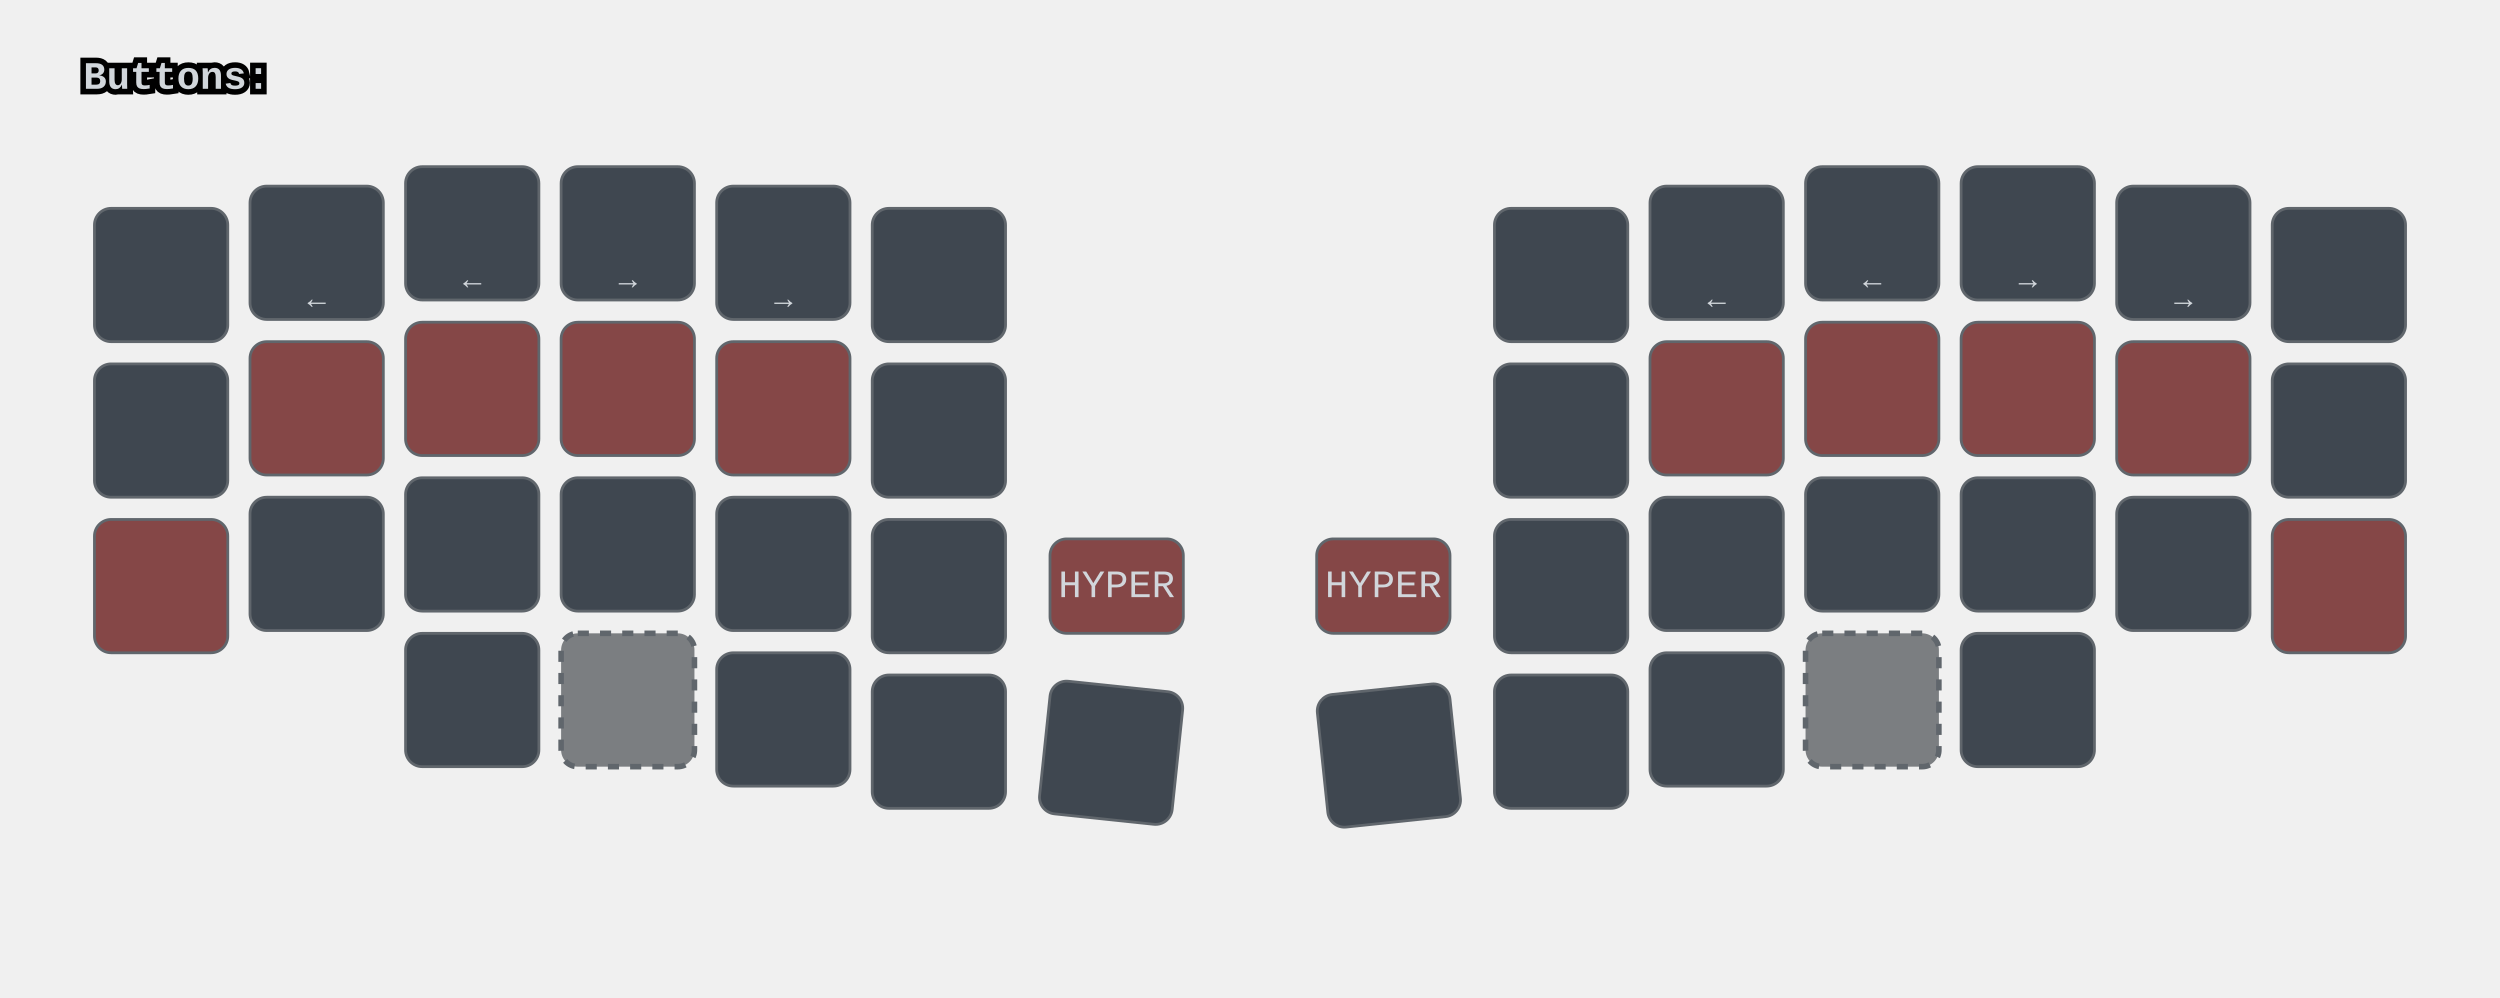
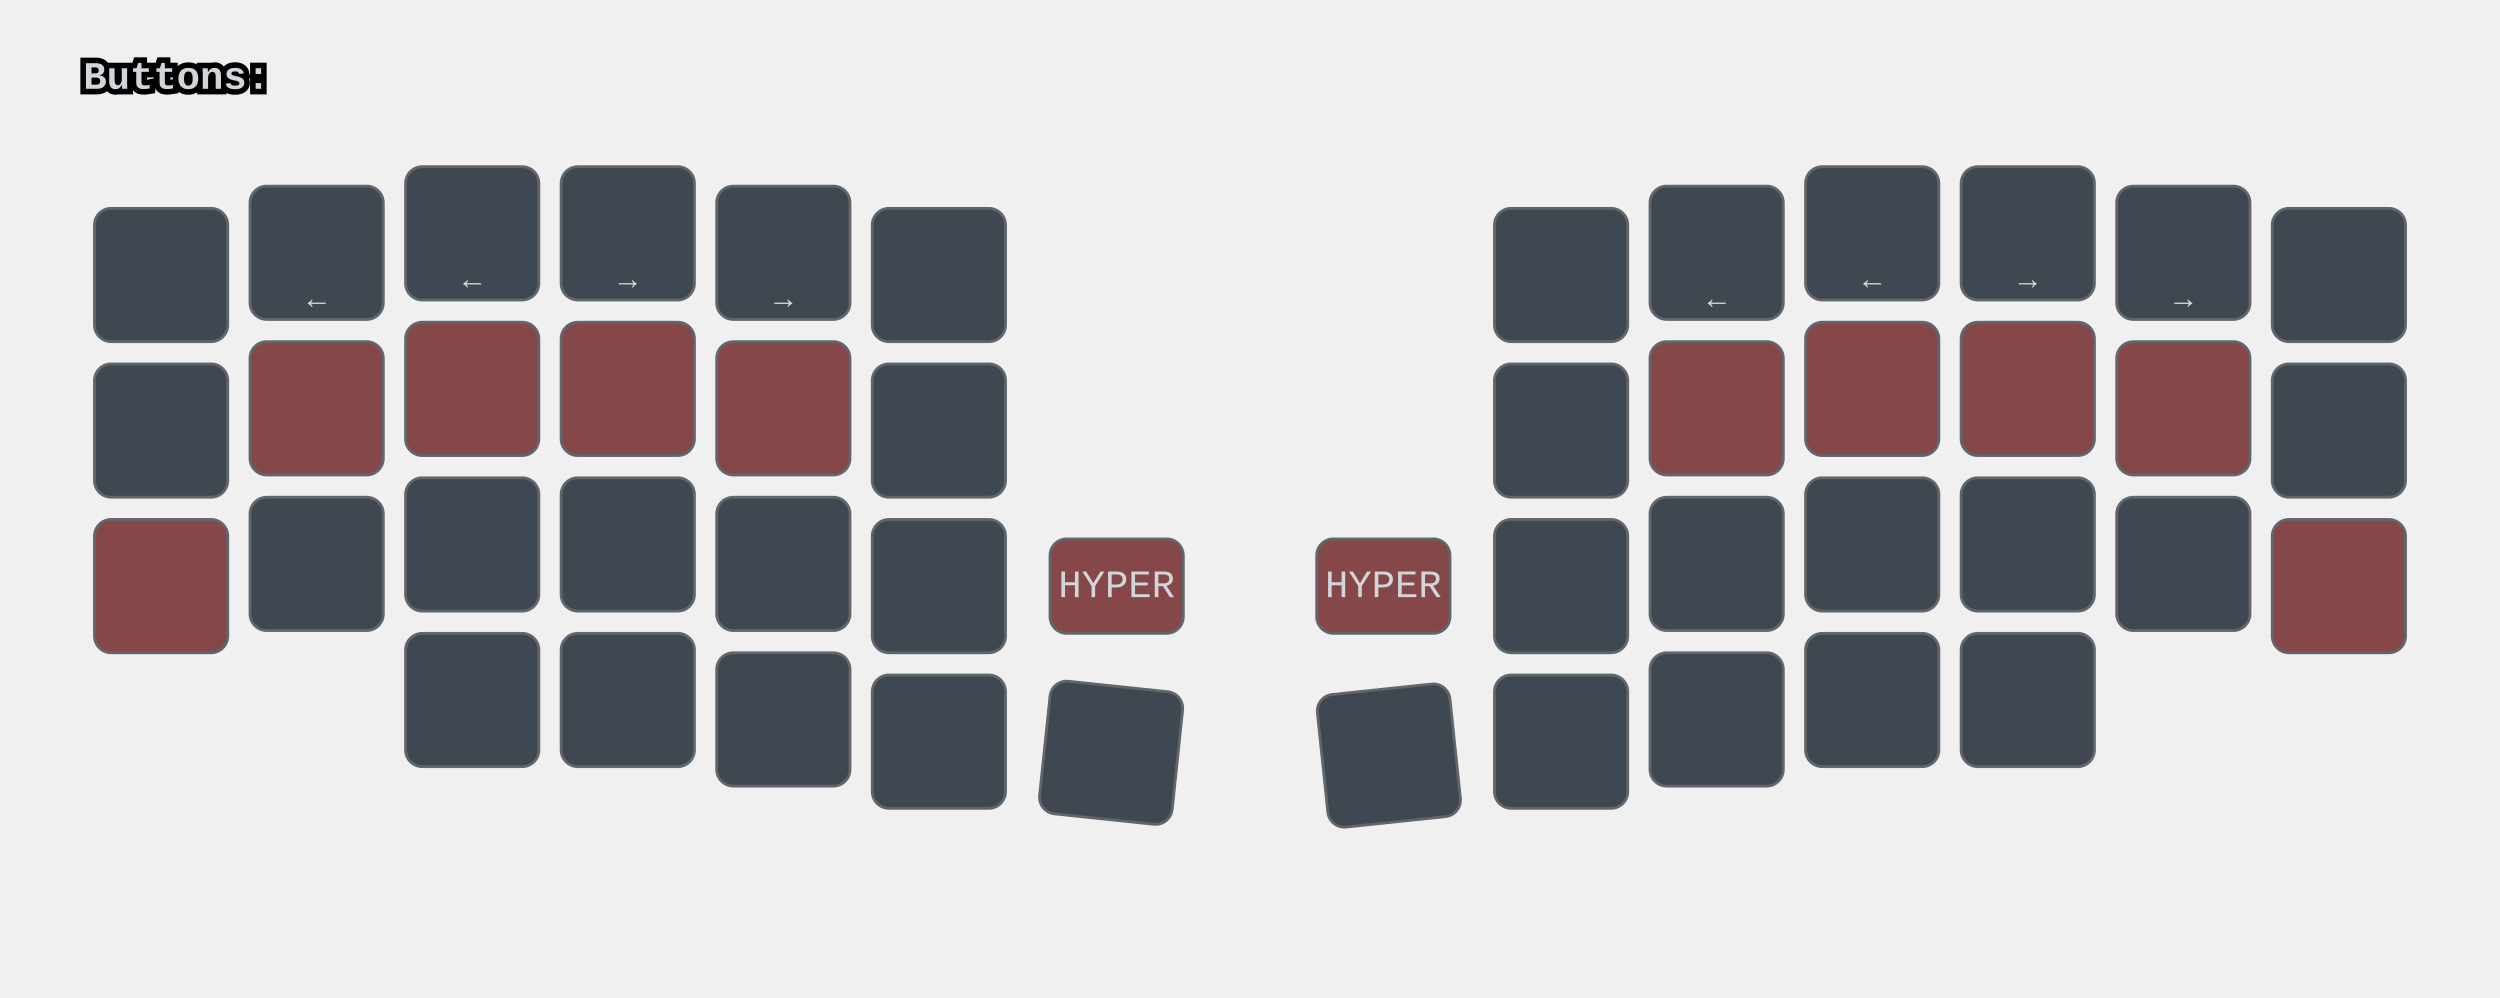
<svg xmlns="http://www.w3.org/2000/svg" xmlns:xlink="http://www.w3.org/1999/xlink" width="900" height="359" viewBox="0 0 900 359" class="keymap">
  <defs>/* start glyphs */
<svg id="mdi:apple-keyboard-caps">
      <svg id="mdi-apple-keyboard-caps" viewBox="0 0 24 24">
        <path d="M15,14V8H17.17L12,2.83L6.83,8H9V14H15M12,0L22,10H17V16H7V10H2L12,0M7,18H17V24H7V18M15,20H9V22H15V20Z" />
      </svg>
    </svg>
    <svg id="mdi:apple-keyboard-command">
      <svg id="mdi-apple-keyboard-command" viewBox="0 0 24 24">
        <path d="M6,2A4,4 0 0,1 10,6V8H14V6A4,4 0 0,1 18,2A4,4 0 0,1 22,6A4,4 0 0,1 18,10H16V14H18A4,4 0 0,1 22,18A4,4 0 0,1 18,22A4,4 0 0,1 14,18V16H10V18A4,4 0 0,1 6,22A4,4 0 0,1 2,18A4,4 0 0,1 6,14H8V10H6A4,4 0 0,1 2,6A4,4 0 0,1 6,2M16,18A2,2 0 0,0 18,20A2,2 0 0,0 20,18A2,2 0 0,0 18,16H16V18M14,10H10V14H14V10M6,16A2,2 0 0,0 4,18A2,2 0 0,0 6,20A2,2 0 0,0 8,18V16H6M8,6A2,2 0 0,0 6,4A2,2 0 0,0 4,6A2,2 0 0,0 6,8H8V6M18,8A2,2 0 0,0 20,6A2,2 0 0,0 18,4A2,2 0 0,0 16,6V8H18Z" />
      </svg>
    </svg>
    <svg id="mdi:apple-keyboard-control">
      <svg id="mdi-apple-keyboard-control" viewBox="0 0 24 24">
        <path d="M19.78,11.78L18.36,13.19L12,6.83L5.64,13.19L4.22,11.78L12,4L19.78,11.78Z" />
      </svg>
    </svg>
    <svg id="mdi:apple-keyboard-option">
      <svg id="mdi-apple-keyboard-option" viewBox="0 0 24 24">
        <path d="M3,4H9.11L16.15,18H21V20H14.88L7.84,6H3V4M14,4H21V6H14V4Z" />
      </svg>
    </svg>
    <svg id="mdi:apple-keyboard-shift">
      <svg id="mdi-apple-keyboard-shift" viewBox="0 0 24 24">
        <path d="M15,18V12H17.17L12,6.83L6.83,12H9V18H15M12,4L22,14H17V20H7V14H2L12,4Z" />
      </svg>
    </svg>
    <svg id="mdi:backspace">
      <svg id="mdi-backspace" viewBox="0 0 24 24">
        <path d="M22,3H7C6.31,3 5.77,3.35 5.41,3.88L0,12L5.41,20.11C5.77,20.64 6.31,21 7,21H22A2,2 0 0,0 24,19V5A2,2 0 0,0 22,3M19,15.59L17.59,17L14,13.41L10.41,17L9,15.59L12.59,12L9,8.41L10.41,7L14,10.59L17.59,7L19,8.41L15.41,12" />
      </svg>
    </svg>
    <svg id="mdi:backspace-reverse">
      <svg id="mdi-backspace-reverse" viewBox="0 0 24 24">
        <path d="M2,21H17C17.7,21 18.2,20.6 18.6,20.1L24,12L18.6,3.9C18.2,3.4 17.7,3 17,3H2A2,2 0 0,0 0,5V19A2,2 0 0,0 2,21M5,8.4L6.4,7L10,10.6L13.6,7L15,8.4L11.4,12L15,15.6L13.6,17L10,13.4L6.4,17L5,15.6L8.6,12" />
      </svg>
    </svg>
    <svg id="mdi:bluetooth-connect">
      <svg id="mdi-bluetooth-connect" viewBox="0 0 24 24">
        <path d="M19,10L17,12L19,14L21,12M14.88,16.29L13,18.17V14.41M13,5.83L14.88,7.71L13,9.58M17.71,7.71L12,2H11V9.58L6.41,5L5,6.41L10.59,12L5,17.58L6.41,19L11,14.41V22H12L17.71,16.29L13.41,12M7,12L5,10L3,12L5,14L7,12Z" />
      </svg>
    </svg>
    <svg id="mdi:bluetooth-off">
      <svg id="mdi-bluetooth-off" viewBox="0 0 24 24">
        <path d="M13,5.83L14.88,7.71L13.28,9.31L14.69,10.72L17.71,7.7L12,2H11V7.03L13,9.03M5.41,4L4,5.41L10.59,12L5,17.59L6.41,19L11,14.41V22H12L16.29,17.71L18.59,20L20,18.59M13,18.17V14.41L14.88,16.29" />
      </svg>
    </svg>
    <svg id="mdi:brightness-5">
      <svg id="mdi-brightness-5" viewBox="0 0 24 24">
        <path d="M12,18A6,6 0 0,1 6,12A6,6 0 0,1 12,6A6,6 0 0,1 18,12A6,6 0 0,1 12,18M20,15.31L23.31,12L20,8.69V4H15.31L12,0.69L8.69,4H4V8.69L0.69,12L4,15.31V20H8.69L12,23.31L15.31,20H20V15.31Z" />
      </svg>
    </svg>
    <svg id="mdi:brightness-7">
      <svg id="mdi-brightness-7" viewBox="0 0 24 24">
        <path d="M12,8A4,4 0 0,0 8,12A4,4 0 0,0 12,16A4,4 0 0,0 16,12A4,4 0 0,0 12,8M12,18A6,6 0 0,1 6,12A6,6 0 0,1 12,6A6,6 0 0,1 18,12A6,6 0 0,1 12,18M20,8.69V4H15.31L12,0.69L8.69,4H4V8.69L0.69,12L4,15.31V20H8.69L12,23.31L15.31,20H20V15.31L23.31,12L20,8.69Z" />
      </svg>
    </svg>
    <svg id="mdi:code-block-tags">
      <svg id="mdi-code-block-tags" viewBox="0 0 24 24">
        <path d="M5.59 3.41L7 4.82L3.82 8L7 11.18L5.59 12.6L1 8L5.59 3.41M11.41 3.41L16 8L11.41 12.6L10 11.18L13.18 8L10 4.82L11.41 3.41M22 6V18C22 19.11 21.11 20 20 20H4C2.9 20 2 19.11 2 18V14H4V18H20V6H17.03V4H20C21.11 4 22 4.89 22 6Z" />
      </svg>
    </svg>
    <svg id="mdi:content-copy">
      <svg id="mdi-content-copy" viewBox="0 0 24 24">
        <path d="M19,21H8V7H19M19,5H8A2,2 0 0,0 6,7V21A2,2 0 0,0 8,23H19A2,2 0 0,0 21,21V7A2,2 0 0,0 19,5M16,1H4A2,2 0 0,0 2,3V17H4V3H16V1Z" />
      </svg>
    </svg>
    <svg id="mdi:content-cut">
      <svg id="mdi-content-cut" viewBox="0 0 24 24">
        <path d="M19,3L13,9L15,11L22,4V3M12,12.5A0.5,0.5 0 0,1 11.5,12A0.5,0.5 0 0,1 12,11.5A0.5,0.5 0 0,1 12.5,12A0.5,0.5 0 0,1 12,12.5M6,20A2,2 0 0,1 4,18C4,16.89 4.9,16 6,16A2,2 0 0,1 8,18C8,19.11 7.1,20 6,20M6,8A2,2 0 0,1 4,6C4,4.89 4.9,4 6,4A2,2 0 0,1 8,6C8,7.11 7.1,8 6,8M9.64,7.64C9.87,7.14 10,6.59 10,6A4,4 0 0,0 6,2A4,4 0 0,0 2,6A4,4 0 0,0 6,10C6.59,10 7.14,9.87 7.64,9.64L10,12L7.64,14.36C7.14,14.13 6.59,14 6,14A4,4 0 0,0 2,18A4,4 0 0,0 6,22A4,4 0 0,0 10,18C10,17.41 9.87,16.86 9.64,16.36L12,14L19,21H22V20L9.64,7.64Z" />
      </svg>
    </svg>
    <svg id="mdi:content-paste">
      <svg id="mdi-content-paste" viewBox="0 0 24 24">
        <path d="M19,20H5V4H7V7H17V4H19M12,2A1,1 0 0,1 13,3A1,1 0 0,1 12,4A1,1 0 0,1 11,3A1,1 0 0,1 12,2M19,2H14.82C14.4,0.84 13.3,0 12,0C10.7,0 9.6,0.84 9.18,2H5A2,2 0 0,0 3,4V20A2,2 0 0,0 5,22H19A2,2 0 0,0 21,20V4A2,2 0 0,0 19,2Z" />
      </svg>
    </svg>
    <svg id="mdi:dock-window">
      <svg id="mdi-dock-window" viewBox="0 0 24 24">
        <path d="M18 18V20H4A2 2 0 0 1 2 18V8H4V18M22 6V14A2 2 0 0 1 20 16H8A2 2 0 0 1 6 14V6A2 2 0 0 1 8 4H20A2 2 0 0 1 22 6M20 6H8V14H20Z" />
      </svg>
    </svg>
    <svg id="mdi:folder-search-outline">
      <svg id="mdi-folder-search-outline" viewBox="0 0 24 24">
        <path d="M16.5,12C19,12 21,14 21,16.5C21,17.38 20.75,18.21 20.31,18.9L23.39,22L22,23.39L18.88,20.32C18.19,20.75 17.37,21 16.5,21C14,21 12,19 12,16.5C12,14 14,12 16.5,12M16.5,14A2.5,2.5 0 0,0 14,16.5A2.5,2.5 0 0,0 16.5,19A2.5,2.5 0 0,0 19,16.5A2.5,2.5 0 0,0 16.5,14M19,8H3V18H10.17C10.34,18.72 10.63,19.39 11,20H3C1.89,20 1,19.1 1,18V6C1,4.89 1.89,4 3,4H9L11,6H19A2,2 0 0,1 21,8V11.81C20.42,11.26 19.75,10.81 19,10.5V8Z" />
      </svg>
    </svg>
    <svg id="mdi:format-letter-ends-with">
      <svg id="mdi-format-letter-ends-with" viewBox="0 0 24 24">
        <path d="M11.14 4L6.43 16H8.36L9.32 13.43H14.67L15.64 16H17.57L12.86 4M12 6.29L14.03 11.71H9.96M20 14V18H2V20H22V14Z" />
      </svg>
    </svg>
    <svg id="mdi:format-letter-starts-with">
      <svg id="mdi-format-letter-starts-with" viewBox="0 0 24 24">
        <path d="M11.14 4L6.43 16H8.36L9.32 13.43H14.67L15.64 16H17.57L12.86 4M12 6.29L14.03 11.71H9.96M4 18V15H2V20H22V18Z" />
      </svg>
    </svg>
    <svg id="mdi:format-pilcrow-arrow-left">
      <svg id="mdi-format-pilcrow-arrow-left" viewBox="0 0 24 24">
        <path d="M8,17V14L4,18L8,22V19H20V17M10,10V15H12V4H14V15H16V4H18V2H10A4,4 0 0,0 6,6A4,4 0 0,0 10,10Z" />
      </svg>
    </svg>
    <svg id="mdi:format-pilcrow-arrow-right">
      <svg id="mdi-format-pilcrow-arrow-right" viewBox="0 0 24 24">
        <path d="M21,18L17,14V17H5V19H17V22M9,10V15H11V4H13V15H15V4H17V2H9A4,4 0 0,0 5,6A4,4 0 0,0 9,10Z" />
      </svg>
    </svg>
    <svg id="mdi:keyboard-return">
      <svg id="mdi-keyboard-return" viewBox="0 0 24 24">
        <path d="M19,7V11H5.83L9.41,7.41L8,6L2,12L8,18L9.41,16.58L5.83,13H21V7H19Z" />
      </svg>
    </svg>
    <svg id="mdi:keyboard-space">
      <svg id="mdi-keyboard-space" viewBox="0 0 24 24">
        <path d="M3 15H5V19H19V15H21V19C21 20.1 20.1 21 19 21H5C3.9 21 3 20.1 3 19V15Z" />
      </svg>
    </svg>
    <svg id="mdi:keyboard-tab">
      <svg id="mdi-keyboard-tab" viewBox="0 0 24 24">
        <path d="M20,18H22V6H20M11.59,7.41L15.17,11H1V13H15.17L11.59,16.58L13,18L19,12L13,6L11.59,7.41Z" />
      </svg>
    </svg>
    <svg id="mdi:keyboard-variant">
      <svg id="mdi-keyboard-variant" viewBox="0 0 24 24">
        <path d="M6,16H18V18H6V16M6,13V15H2V13H6M7,15V13H10V15H7M11,15V13H13V15H11M14,15V13H17V15H14M18,15V13H22V15H18M2,10H5V12H2V10M19,12V10H22V12H19M18,12H16V10H18V12M8,12H6V10H8V12M12,12H9V10H12V12M15,12H13V10H15V12M2,9V7H4V9H2M5,9V7H7V9H5M8,9V7H10V9H8M11,9V7H13V9H11M14,9V7H16V9H14M17,9V7H22V9H17Z" />
      </svg>
    </svg>
    <svg id="mdi:lightbulb-off-outline">
      <svg id="mdi-lightbulb-off-outline" viewBox="0 0 24 24">
        <path d="M12,2C9.76,2 7.78,3.05 6.5,4.68L7.93,6.11C8.84,4.84 10.32,4 12,4A5,5 0 0,1 17,9C17,10.68 16.16,12.16 14.89,13.06L16.31,14.5C17.94,13.21 19,11.24 19,9A7,7 0 0,0 12,2M3.28,4L2,5.27L5.04,8.3C5,8.53 5,8.76 5,9C5,11.38 6.19,13.47 8,14.74V17A1,1 0 0,0 9,18H14.73L18.73,22L20,20.72L3.28,4M7.23,10.5L12.73,16H10V13.58C8.68,13 7.66,11.88 7.23,10.5M9,20V21A1,1 0 0,0 10,22H14A1,1 0 0,0 15,21V20H9Z" />
      </svg>
    </svg>
    <svg id="mdi:lightbulb-on-20">
      <svg id="mdi-lightbulb-on-20" viewBox="0 0 24 24">
        <path d="M1 11H4V13H1V11M4.9 3.5L3.5 4.9L5.6 7L7 5.6L4.9 3.5M13 1H11V4H13V1M20 11V13H23V11H20M10 22C10 22.6 10.4 23 11 23H13C13.6 23 14 22.6 14 22V21H10V22M19.1 3.5L17 5.6L18.4 7L20.5 4.9L19.1 3.5M18 12C18 14.2 16.8 16.2 15 17.2V19C15 19.6 14.6 20 14 20H10C9.4 20 9 19.6 9 19V17.2C7.2 16.2 6 14.2 6 12C6 8.7 8.7 6 12 6S18 8.7 18 12M16 12C16 9.79 14.21 8 12 8S8 9.79 8 12 9.79 16 12 16 16 14.21 16 12Z" />
      </svg>
    </svg>
    <svg id="mdi:lightbulb-on-90">
      <svg id="mdi-lightbulb-on-90" viewBox="0 0 24 24">
        <path d="M7 5.6L5.6 7L3.5 4.9L4.9 3.5L7 5.6M10 22C10 22.6 10.4 23 11 23H13C13.6 23 14 22.6 14 22V21H10V22M1 13H4V11H1V13M13 1H11V4H13V1M20 11V13H23V11H20M19.1 3.5L17 5.6L18.4 7L20.5 4.9L19.1 3.5M18 12C18 14.2 16.8 16.2 15 17.2V19C15 19.6 14.6 20 14 20H10C9.4 20 9 19.6 9 19V17.2C7.2 16.2 6 14.2 6 12C6 8.7 8.7 6 12 6S18 8.7 18 12M12 8C11 8 10.09 8.38 9.39 9H14.61C13.91 8.38 13 8 12 8Z" />
      </svg>
    </svg>
    <svg id="mdi:lock-outline">
      <svg id="mdi-lock-outline" viewBox="0 0 24 24">
        <path d="M12,17C10.89,17 10,16.1 10,15C10,13.89 10.89,13 12,13A2,2 0 0,1 14,15A2,2 0 0,1 12,17M18,20V10H6V20H18M18,8A2,2 0 0,1 20,10V20A2,2 0 0,1 18,22H6C4.89,22 4,21.1 4,20V10C4,8.89 4.89,8 6,8H7V6A5,5 0 0,1 12,1A5,5 0 0,1 17,6V8H18M12,3A3,3 0 0,0 9,6V8H15V6A3,3 0 0,0 12,3Z" />
      </svg>
    </svg>
    <svg id="mdi:mouse">
      <svg id="mdi-mouse" viewBox="0 0 24 24">
        <path d="M11,1.07C7.05,1.56 4,4.92 4,9H11M4,15A8,8 0 0,0 12,23A8,8 0 0,0 20,15V11H4M13,1.07V9H20C20,4.92 16.94,1.56 13,1.07Z" />
      </svg>
    </svg>
    <svg id="mdi:mouse-left-click-outline">
      <svg id="mdi-mouse-left-click-outline" viewBox="0 0 24 24">
        <path d="M13 9V1.07C13.7 1.16 14.37 1.33 15 1.59C17.33 2.53 19.11 4.53 19.75 7C19.91 7.64 20 8.31 20 9H13M17.66 7C17.18 5.65 16.23 4.5 15 3.81V7H17.66M6 15V13H18V15C18 16.59 17.37 18.12 16.24 19.24C15.12 20.37 13.59 21 12 21C10.41 21 8.88 20.37 7.76 19.24C6.63 18.12 6 16.59 6 15M4 15C4 17.12 4.84 19.16 6.34 20.66C7.84 22.16 9.88 23 12 23C14.12 23 16.16 22.16 17.66 20.66C19.16 19.16 20 17.12 20 15V11H4V15M11 9V1.07C7.06 1.56 4 4.92 4 9H11Z" />
      </svg>
    </svg>
    <svg id="mdi:mouse-right-click-outline">
      <svg id="mdi-mouse-right-click-outline" viewBox="0 0 24 24">
        <path d="M13 9V1.07C16.94 1.56 20 4.92 20 9H13M11 9V1.07C10.3 1.16 9.63 1.33 9 1.59C6.67 2.53 4.89 4.53 4.25 7C4.09 7.64 4 8.31 4 9H11M6.34 7C6.82 5.65 7.78 4.5 9 3.81V7H6.34M6 15V13H18V15C18 16.59 17.37 18.12 16.24 19.24C15.12 20.37 13.59 21 12 21C10.41 21 8.88 20.37 7.76 19.24C6.63 18.12 6 16.59 6 15M4 15C4 17.12 4.84 19.16 6.34 20.66C7.84 22.16 9.88 23 12 23C14.12 23 16.16 22.16 17.66 20.66C19.16 19.16 20 17.12 20 15V11H4V15Z" />
      </svg>
    </svg>
    <svg id="mdi:numeric-1-box-multiple-outline">
      <svg id="mdi-numeric-1-box-multiple-outline" viewBox="0 0 24 24">
        <path d="M21,17H7V3H21M21,1H7A2,2 0 0,0 5,3V17A2,2 0 0,0 7,19H21A2,2 0 0,0 23,17V3A2,2 0 0,0 21,1M14,15H16V5H12V7H14M3,5H1V21A2,2 0 0,0 3,23H19V21H3V5Z" />
      </svg>
    </svg>
    <svg id="mdi:numeric-2-box-multiple-outline">
      <svg id="mdi-numeric-2-box-multiple-outline" viewBox="0 0 24 24">
        <path d="M17,13H13V11H15A2,2 0 0,0 17,9V7C17,5.89 16.1,5 15,5H11V7H15V9H13A2,2 0 0,0 11,11V15H17M21,17H7V3H21M21,1H7A2,2 0 0,0 5,3V17A2,2 0 0,0 7,19H21A2,2 0 0,0 23,17V3A2,2 0 0,0 21,1M3,5H1V21A2,2 0 0,0 3,23H19V21H3V5Z" />
      </svg>
    </svg>
    <svg id="mdi:numeric-3-box-multiple-outline">
      <svg id="mdi-numeric-3-box-multiple-outline" viewBox="0 0 24 24">
        <path d="M17,13V11.5A1.5,1.5 0 0,0 15.5,10A1.5,1.5 0 0,0 17,8.5V7C17,5.89 16.1,5 15,5H11V7H15V9H13V11H15V13H11V15H15A2,2 0 0,0 17,13M3,5H1V21A2,2 0 0,0 3,23H19V21H3M21,17H7V3H21M21,1H7A2,2 0 0,0 5,3V17A2,2 0 0,0 7,19H21A2,2 0 0,0 23,17V3A2,2 0 0,0 21,1Z" />
      </svg>
    </svg>
    <svg id="mdi:numeric-4-box-multiple-outline">
      <svg id="mdi-numeric-4-box-multiple-outline" viewBox="0 0 24 24">
        <path d="M21,17H7V3H21M21,1H7A2,2 0 0,0 5,3V17A2,2 0 0,0 7,19H21A2,2 0 0,0 23,17V3A2,2 0 0,0 21,1M15,15H17V5H15V9H13V5H11V11H15M3,5H1V21A2,2 0 0,0 3,23H19V21H3V5Z" />
      </svg>
    </svg>
    <svg id="mdi:numeric-5-box-multiple-outline">
      <svg id="mdi-numeric-5-box-multiple-outline" viewBox="0 0 24 24">
        <path d="M17,13V11C17,9.89 16.1,9 15,9H13V7H17V5H11V11H15V13H11V15H15A2,2 0 0,0 17,13M3,5H1V21A2,2 0 0,0 3,23H19V21H3M21,17H7V3H21M21,1H7A2,2 0 0,0 5,3V17A2,2 0 0,0 7,19H21A2,2 0 0,0 23,17V3A2,2 0 0,0 21,1Z" />
      </svg>
    </svg>
    <svg id="mdi:numeric-6-box-multiple-outline">
      <svg id="mdi-numeric-6-box-multiple-outline" viewBox="0 0 24 24">
        <path d="M13,11H15V13H13M13,15H15A2,2 0 0,0 17,13V11C17,9.89 16.1,9 15,9H13V7H17V5H13A2,2 0 0,0 11,7V13C11,14.11 11.9,15 13,15M21,17H7V3H21M21,1H7A2,2 0 0,0 5,3V17A2,2 0 0,0 7,19H21A2,2 0 0,0 23,17V3A2,2 0 0,0 21,1M3,5H1V21A2,2 0 0,0 3,23H19V21H3V5Z" />
      </svg>
    </svg>
    <svg id="mdi:numeric-7-box-multiple-outline">
      <svg id="mdi-numeric-7-box-multiple-outline" viewBox="0 0 24 24">
        <path d="M13,15L17,7V5H11V7H15L11,15M21,17H7V3H21M21,1H7A2,2 0 0,0 5,3V17A2,2 0 0,0 7,19H21A2,2 0 0,0 23,17V3A2,2 0 0,0 21,1M3,5H1V21A2,2 0 0,0 3,23H19V21H3V5Z" />
      </svg>
    </svg>
    <svg id="mdi:numeric-8-box-multiple-outline">
      <svg id="mdi-numeric-8-box-multiple-outline" viewBox="0 0 24 24">
        <path d="M13,11H15V13H13M13,7H15V9H13M13,15H15A2,2 0 0,0 17,13V11.5A1.5,1.5 0 0,0 15.5,10A1.5,1.5 0 0,0 17,8.5V7C17,5.89 16.1,5 15,5H13A2,2 0 0,0 11,7V8.5A1.5,1.5 0 0,0 12.5,10A1.5,1.5 0 0,0 11,11.5V13C11,14.11 11.9,15 13,15M21,17H7V3H21M21,1H7A2,2 0 0,0 5,3V17A2,2 0 0,0 7,19H21A2,2 0 0,0 23,17V3A2,2 0 0,0 21,1M3,5H1V21A2,2 0 0,0 3,23H19V21H3V5Z" />
      </svg>
    </svg>
    <svg id="mdi:play-pause">
      <svg id="mdi-play-pause" viewBox="0 0 24 24">
        <path d="M3,5V19L11,12M13,19H16V5H13M18,5V19H21V5" />
      </svg>
    </svg>
    <svg id="mdi:power">
      <svg id="mdi-power" viewBox="0 0 24 24">
        <path d="M16.56,5.44L15.11,6.89C16.84,7.94 18,9.83 18,12A6,6 0 0,1 12,18A6,6 0 0,1 6,12C6,9.83 7.16,7.94 8.88,6.88L7.44,5.44C5.36,6.88 4,9.28 4,12A8,8 0 0,0 12,20A8,8 0 0,0 20,12C20,9.28 18.64,6.88 16.56,5.44M13,3H11V13H13" />
      </svg>
    </svg>
    <svg id="mdi:power-plug-outline">
      <svg id="mdi-power-plug-outline" viewBox="0 0 24 24">
        <path d="M16 7V3H14V7H10V3H8V7C7 7 6 8 6 9V14.5L9.5 18V21H14.5V18L18 14.5V9C18 8 17 7 16 7M16 13.67L13.09 16.59L12.67 17H11.33L10.92 16.59L8 13.67V9.09C8 9.06 8.06 9 8.09 9H15.92C15.95 9 16 9.06 16 9.09V13.67Z" />
      </svg>
    </svg>
    <svg id="mdi:redo">
      <svg id="mdi-redo" viewBox="0 0 24 24">
        <path d="M18.4,10.6C16.55,9 14.15,8 11.5,8C6.85,8 2.92,11.03 1.54,15.22L3.9,16C4.95,12.81 7.95,10.5 11.5,10.5C13.45,10.5 15.23,11.22 16.62,12.38L13,16H22V7L18.4,10.6Z" />
      </svg>
    </svg>
    <svg id="mdi:restart">
      <svg id="mdi-restart" viewBox="0 0 24 24">
        <path d="M12,4C14.1,4 16.1,4.8 17.6,6.3C20.7,9.4 20.7,14.5 17.6,17.6C15.8,19.5 13.3,20.2 10.9,19.9L11.4,17.9C13.1,18.1 14.9,17.5 16.2,16.2C18.5,13.9 18.5,10.1 16.2,7.7C15.1,6.6 13.5,6 12,6V10.6L7,5.6L12,0.6V4M6.3,17.6C3.7,15 3.3,11 5.1,7.9L6.6,9.4C5.5,11.6 5.9,14.4 7.8,16.2C8.3,16.7 8.9,17.1 9.6,17.4L9,19.4C8,19 7.1,18.4 6.3,17.6Z" />
      </svg>
    </svg>
    <svg id="mdi:skip-backward">
      <svg id="mdi-skip-backward" viewBox="0 0 24 24">
        <path d="M20,5V19L13,12M6,5V19H4V5M13,5V19L6,12" />
      </svg>
    </svg>
    <svg id="mdi:skip-forward">
      <svg id="mdi-skip-forward" viewBox="0 0 24 24">
        <path d="M4,5V19L11,12M18,5V19H20V5M11,5V19L18,12" />
      </svg>
    </svg>
    <svg id="mdi:stop">
      <svg id="mdi-stop" viewBox="0 0 24 24">
        <path d="M18,18H6V6H18V18Z" />
      </svg>
    </svg>
    <svg id="mdi:undo">
      <svg id="mdi-undo" viewBox="0 0 24 24">
        <path d="M12.5,8C9.85,8 7.45,9 5.6,10.6L2,7V16H11L7.38,12.38C8.77,11.22 10.54,10.5 12.5,10.5C16.04,10.5 19.05,12.81 20.1,16L22.47,15.22C21.08,11.03 17.15,8 12.5,8Z" />
      </svg>
    </svg>
    <svg id="mdi:unfold-more-horizontal">
      <svg id="mdi-unfold-more-horizontal" viewBox="0 0 24 24">
        <path d="M12,18.17L8.83,15L7.42,16.41L12,21L16.59,16.41L15.17,15M12,5.83L15.17,9L16.58,7.59L12,3L7.41,7.59L8.83,9L12,5.83Z" />
      </svg>
    </svg>
    <svg id="mdi:unfold-more-vertical">
      <svg id="mdi-unfold-more-vertical" viewBox="0 0 24 24">
        <path d="M18.17,12L15,8.83L16.41,7.41L21,12L16.41,16.58L15,15.17L18.17,12M5.83,12L9,15.17L7.59,16.59L3,12L7.59,7.42L9,8.83L5.83,12Z" />
      </svg>
    </svg>
    <svg id="mdi:usb">
      <svg id="mdi-usb" viewBox="0 0 24 24">
        <path d="M15,7V11H16V13H13V5H15L12,1L9,5H11V13H8V10.93C8.7,10.56 9.2,9.85 9.2,9C9.2,7.78 8.21,6.8 7,6.8C5.78,6.8 4.8,7.78 4.8,9C4.8,9.85 5.3,10.56 6,10.93V13A2,2 0 0,0 8,15H11V18.05C10.29,18.41 9.8,19.15 9.8,20A2.2,2.2 0 0,0 12,22.2A2.2,2.2 0 0,0 14.2,20C14.2,19.15 13.71,18.41 13,18.05V15H16A2,2 0 0,0 18,13V11H19V7H15Z" />
      </svg>
    </svg>
    <svg id="mdi:view-dashboard-outline">
      <svg id="mdi-view-dashboard-outline" viewBox="0 0 24 24">
        <path d="M19,5V7H15V5H19M9,5V11H5V5H9M19,13V19H15V13H19M9,17V19H5V17H9M21,3H13V9H21V3M11,3H3V13H11V3M21,11H13V21H21V11M11,15H3V21H11V15Z" />
      </svg>
    </svg>
    <svg id="mdi:volume-minus">
      <svg id="mdi-volume-minus" viewBox="0 0 24 24">
        <path d="M3,9H7L12,4V20L7,15H3V9M14,11H22V13H14V11Z" />
      </svg>
    </svg>
    <svg id="mdi:volume-off">
      <svg id="mdi-volume-off" viewBox="0 0 24 24">
        <path d="M12,4L9.91,6.09L12,8.18M4.27,3L3,4.27L7.73,9H3V15H7L12,20V13.27L16.25,17.53C15.58,18.04 14.83,18.46 14,18.7V20.77C15.38,20.45 16.63,19.82 17.68,18.96L19.73,21L21,19.73L12,10.73M19,12C19,12.94 18.8,13.82 18.46,14.64L19.97,16.15C20.62,14.91 21,13.5 21,12C21,7.72 18,4.14 14,3.23V5.29C16.89,6.15 19,8.83 19,12M16.5,12C16.5,10.23 15.5,8.71 14,7.97V10.18L16.45,12.63C16.5,12.43 16.5,12.21 16.5,12Z" />
      </svg>
    </svg>
    <svg id="mdi:volume-plus">
      <svg id="mdi-volume-plus" viewBox="0 0 24 24">
        <path d="M3,9H7L12,4V20L7,15H3V9M14,11H17V8H19V11H22V13H19V16H17V13H14V11Z" />
      </svg>
    </svg>
    <svg id="mdi:web">
      <svg id="mdi-web" viewBox="0 0 24 24">
        <path d="M16.36,14C16.44,13.34 16.5,12.68 16.5,12C16.5,11.32 16.44,10.66 16.36,10H19.74C19.9,10.64 20,11.31 20,12C20,12.69 19.9,13.36 19.74,14M14.59,19.56C15.19,18.45 15.65,17.25 15.97,16H18.92C17.96,17.65 16.43,18.93 14.59,19.56M14.34,14H9.66C9.56,13.34 9.5,12.68 9.5,12C9.5,11.32 9.56,10.65 9.66,10H14.34C14.43,10.65 14.5,11.32 14.5,12C14.5,12.68 14.43,13.34 14.34,14M12,19.96C11.17,18.76 10.5,17.43 10.09,16H13.91C13.5,17.43 12.83,18.76 12,19.96M8,8H5.08C6.03,6.34 7.57,5.06 9.4,4.44C8.8,5.55 8.35,6.75 8,8M5.08,16H8C8.35,17.25 8.8,18.45 9.4,19.56C7.57,18.93 6.03,17.65 5.08,16M4.26,14C4.1,13.36 4,12.69 4,12C4,11.31 4.1,10.64 4.26,10H7.64C7.56,10.66 7.5,11.32 7.5,12C7.5,12.68 7.56,13.34 7.64,14M12,4.03C12.83,5.23 13.5,6.57 13.91,8H10.09C10.5,6.57 11.17,5.23 12,4.03M18.92,8H15.97C15.65,6.75 15.19,5.55 14.59,4.44C16.43,5.07 17.96,6.34 18.92,8M12,2C6.47,2 2,6.5 2,12A10,10 0 0,0 12,22A10,10 0 0,0 22,12A10,10 0 0,0 12,2Z" />
      </svg>
    </svg>
    <svg id="mdi:window-maximize">
      <svg id="mdi-window-maximize" viewBox="0 0 24 24">
        <path d="M4,4H20V20H4V4M6,8V18H18V8H6Z" />
      </svg>
    </svg>
    <svg id="mdi:window-restore">
      <svg id="mdi-window-restore" viewBox="0 0 24 24">
        <path d="M4,8H8V4H20V16H16V20H4V8M16,8V14H18V6H10V8H16M6,12V18H14V12H6Z" />
      </svg>
    </svg>
  </defs>/* end glyphs */
<style>/* inherit to force styles through use tags */
svg path {
    fill: inherit;
}

/* font and background color specifications */
svg.keymap {
    font-family: SFMono-Regular,Consolas,Liberation Mono,Menlo,monospace;
    font-size: 14px;
    font-kerning: normal;
    text-rendering: optimizeLegibility;
    fill: #24292e;
}

/* default key styling */
rect.key {
    fill: #f6f8fa;
}

rect.key, rect.combo {
    stroke: #c9cccf;
    stroke-width: 1;
}

/* default key side styling, only used is draw_key_sides is set */
rect.side {
    filter: brightness(90%);
}

/* color accent for combo boxes */
rect.combo, rect.combo-separate {
    fill: #cdf;
}

/* color accent for held keys */
rect.held, rect.combo.held {
    fill: #fdd;
}

/* color accent for ghost (optional) keys */
rect.ghost, rect.combo.ghost {
    stroke-dasharray: 4, 4;
    stroke-width: 2;
}

text {
    text-anchor: middle;
    dominant-baseline: middle;
}

/* styling for layer labels */
text.label {
    font-weight: bold;
    text-anchor: start;
    stroke: white;
    stroke-width: 4;
    paint-order: stroke;
}

/* styling for optional footer */
text.footer {
    text-anchor: end;
    dominant-baseline: auto;
    stroke: white;
    stroke-width: 4;
    paint-order: stroke;
}

/* styling for combo tap, and key non-tap label text */
text.combo, text.hold, text.shifted, text.left, text.right, text.tl, text.tr, text.bl, text.br {
    font-size: 11px;
}

text.hold, text.bl, text.br {
    text-anchor: middle;
    dominant-baseline: auto;
}

text.shifted, text.tl, text.tr {
    text-anchor: middle;
    dominant-baseline: hanging;
}

text.left, text.tl, text.bl {
    text-anchor: start;
}

text.right, text.tr, text.br {
    text-anchor: end;
}

text.layer-activator {
    text-decoration: underline;
}

/* styling for hold/shifted label text in combo box */
text.combo.hold, text.combo.shifted, text.combo.left, text.combo.right {
    font-size: 8px;
}

/* lighter symbol for transparent keys */
text.trans {
    fill: #7b7e81;
}

/* styling for combo dendrons */
path.combo {
    stroke-width: 1;
    stroke: gray;
    fill: none;
}

/* Start Tabler Icons Cleanup */
/* cannot use height/width with glyphs */
.icon-tabler &gt; path {
    fill: inherit;
    stroke: inherit;
    stroke-width: 2;
}
/* hide tabler's default box */
.icon-tabler &gt; path[stroke="none"][fill="none"] {
    visibility: hidden;
}
/* End Tabler Icons Cleanup */

svg.keymap { fill: #d1d6db; }
rect.key { fill: #3f4750; }
rect.key, rect.combo { stroke: #60666c; }
rect.combo, rect.combo-separate { fill: #1f3d7a; }
rect.held, rect.combo.held { fill: #854747; }
text.label, text.footer { stroke: black; }
text.trans { fill: #7e8184; }
path.combo { stroke: #7f7f7f; }

rect.ghost { fill: #7b7e81; }
</style>
  <g transform="translate(30, 0)" class="layer-Buttons">
    <text x="0" y="28" class="label" id="Buttons">Buttons:</text>
    <g transform="translate(0, 56)">
      <g transform="translate(28, 43)" class="key keypos-0">
        <rect rx="6" ry="6" x="-24" y="-24" width="48" height="48" class="key" />
      </g>
      <g transform="translate(84, 35)" class="key keypos-1">
        <rect rx="6" ry="6" x="-24" y="-24" width="48" height="48" class="key" />
        <use href="#mdi:window-maximize" xlink:href="#mdi:window-maximize" x="-7" y="-7" height="14" width="14.0" class="key tap glyph mdi:window-maximize" />
        <text x="0" y="20" class="key hold">←</text>
      </g>
      <g transform="translate(140, 28)" class="key keypos-2">
        <rect rx="6" ry="6" x="-24" y="-24" width="48" height="48" class="key" />
        <use href="#mdi:window-restore" xlink:href="#mdi:window-restore" x="-7" y="-7" height="14" width="14.0" class="key tap glyph mdi:window-restore" />
        <text x="0" y="20" class="key hold">←</text>
      </g>
      <g transform="translate(196, 28)" class="key keypos-3">
        <rect rx="6" ry="6" x="-24" y="-24" width="48" height="48" class="key" />
        <use href="#mdi:window-restore" xlink:href="#mdi:window-restore" x="-7" y="-7" height="14" width="14.0" class="key tap glyph mdi:window-restore" />
        <text x="0" y="20" class="key hold">→</text>
      </g>
      <g transform="translate(252, 35)" class="key keypos-4">
        <rect rx="6" ry="6" x="-24" y="-24" width="48" height="48" class="key" />
        <use href="#mdi:window-maximize" xlink:href="#mdi:window-maximize" x="-7" y="-7" height="14" width="14.0" class="key tap glyph mdi:window-maximize" />
        <text x="0" y="20" class="key hold">→</text>
      </g>
      <g transform="translate(308, 43)" class="key keypos-5">
        <rect rx="6" ry="6" x="-24" y="-24" width="48" height="48" class="key" />
        <use href="#mdi:dock-window" xlink:href="#mdi:dock-window" x="-7" y="-7" height="14" width="14.0" class="key tap glyph mdi:dock-window" />
      </g>
      <g transform="translate(532, 43)" class="key keypos-6">
        <rect rx="6" ry="6" x="-24" y="-24" width="48" height="48" class="key" />
        <use href="#mdi:dock-window" xlink:href="#mdi:dock-window" x="-7" y="-7" height="14" width="14.0" class="key tap glyph mdi:dock-window" />
      </g>
      <g transform="translate(588, 35)" class="key keypos-7">
        <rect rx="6" ry="6" x="-24" y="-24" width="48" height="48" class="key" />
        <use href="#mdi:window-maximize" xlink:href="#mdi:window-maximize" x="-7" y="-7" height="14" width="14.0" class="key tap glyph mdi:window-maximize" />
        <text x="0" y="20" class="key hold">←</text>
      </g>
      <g transform="translate(644, 28)" class="key keypos-8">
        <rect rx="6" ry="6" x="-24" y="-24" width="48" height="48" class="key" />
        <use href="#mdi:window-restore" xlink:href="#mdi:window-restore" x="-7" y="-7" height="14" width="14.0" class="key tap glyph mdi:window-restore" />
        <text x="0" y="20" class="key hold">←</text>
      </g>
      <g transform="translate(700, 28)" class="key keypos-9">
        <rect rx="6" ry="6" x="-24" y="-24" width="48" height="48" class="key" />
        <use href="#mdi:window-restore" xlink:href="#mdi:window-restore" x="-7" y="-7" height="14" width="14.0" class="key tap glyph mdi:window-restore" />
        <text x="0" y="20" class="key hold">→</text>
      </g>
      <g transform="translate(756, 35)" class="key keypos-10">
        <rect rx="6" ry="6" x="-24" y="-24" width="48" height="48" class="key" />
        <use href="#mdi:window-maximize" xlink:href="#mdi:window-maximize" x="-7" y="-7" height="14" width="14.0" class="key tap glyph mdi:window-maximize" />
        <text x="0" y="20" class="key hold">→</text>
      </g>
      <g transform="translate(812, 43)" class="key keypos-11">
        <rect rx="6" ry="6" x="-24" y="-24" width="48" height="48" class="key" />
      </g>
      <g transform="translate(28, 99)" class="key keypos-12">
        <rect rx="6" ry="6" x="-24" y="-24" width="48" height="48" class="key" />
      </g>
      <g transform="translate(84, 91)" class="key held keypos-13">
        <rect rx="6" ry="6" x="-24" y="-24" width="48" height="48" class="key held" />
        <use href="#mdi:apple-keyboard-command" xlink:href="#mdi:apple-keyboard-command" x="-7" y="-7" height="14" width="14.0" class="key held tap glyph mdi:apple-keyboard-command" />
      </g>
      <g transform="translate(140, 84)" class="key held keypos-14">
        <rect rx="6" ry="6" x="-24" y="-24" width="48" height="48" class="key held" />
        <use href="#mdi:apple-keyboard-option" xlink:href="#mdi:apple-keyboard-option" x="-7" y="-7" height="14" width="14.0" class="key held tap glyph mdi:apple-keyboard-option" />
      </g>
      <g transform="translate(196, 84)" class="key held keypos-15">
        <rect rx="6" ry="6" x="-24" y="-24" width="48" height="48" class="key held" />
        <use href="#mdi:apple-keyboard-control" xlink:href="#mdi:apple-keyboard-control" x="-7" y="-7" height="14" width="14.0" class="key held tap glyph mdi:apple-keyboard-control" />
      </g>
      <g transform="translate(252, 91)" class="key held keypos-16">
        <rect rx="6" ry="6" x="-24" y="-24" width="48" height="48" class="key held" />
        <use href="#mdi:apple-keyboard-shift" xlink:href="#mdi:apple-keyboard-shift" x="-7" y="-7" height="14" width="14.0" class="key held tap glyph mdi:apple-keyboard-shift" />
      </g>
      <g transform="translate(308, 99)" class="key keypos-17">
        <rect rx="6" ry="6" x="-24" y="-24" width="48" height="48" class="key" />
        <use href="#mdi:view-dashboard-outline" xlink:href="#mdi:view-dashboard-outline" x="-7" y="-7" height="14" width="14.0" class="key tap glyph mdi:view-dashboard-outline" />
      </g>
      <g transform="translate(532, 99)" class="key keypos-18">
        <rect rx="6" ry="6" x="-24" y="-24" width="48" height="48" class="key" />
        <use href="#mdi:view-dashboard-outline" xlink:href="#mdi:view-dashboard-outline" x="-7" y="-7" height="14" width="14.0" class="key tap glyph mdi:view-dashboard-outline" />
      </g>
      <g transform="translate(588, 91)" class="key held keypos-19">
        <rect rx="6" ry="6" x="-24" y="-24" width="48" height="48" class="key held" />
        <use href="#mdi:apple-keyboard-shift" xlink:href="#mdi:apple-keyboard-shift" x="-7" y="-7" height="14" width="14.0" class="key held tap glyph mdi:apple-keyboard-shift" />
      </g>
      <g transform="translate(644, 84)" class="key held keypos-20">
        <rect rx="6" ry="6" x="-24" y="-24" width="48" height="48" class="key held" />
        <use href="#mdi:apple-keyboard-control" xlink:href="#mdi:apple-keyboard-control" x="-7" y="-7" height="14" width="14.0" class="key held tap glyph mdi:apple-keyboard-control" />
      </g>
      <g transform="translate(700, 84)" class="key held keypos-21">
        <rect rx="6" ry="6" x="-24" y="-24" width="48" height="48" class="key held" />
        <use href="#mdi:apple-keyboard-option" xlink:href="#mdi:apple-keyboard-option" x="-7" y="-7" height="14" width="14.0" class="key held tap glyph mdi:apple-keyboard-option" />
      </g>
      <g transform="translate(756, 91)" class="key held keypos-22">
        <rect rx="6" ry="6" x="-24" y="-24" width="48" height="48" class="key held" />
        <use href="#mdi:apple-keyboard-command" xlink:href="#mdi:apple-keyboard-command" x="-7" y="-7" height="14" width="14.0" class="key held tap glyph mdi:apple-keyboard-command" />
      </g>
      <g transform="translate(812, 99)" class="key keypos-23">
        <rect rx="6" ry="6" x="-24" y="-24" width="48" height="48" class="key" />
      </g>
      <g transform="translate(28, 155)" class="key held keypos-24">
        <rect rx="6" ry="6" x="-24" y="-24" width="48" height="48" class="key held" />
        <use href="#mdi:redo" xlink:href="#mdi:redo" x="-7" y="-7" height="14" width="14.0" class="key held tap glyph mdi:redo" />
        <use href="#mdi:web" xlink:href="#mdi:web" x="-6" y="8" height="12" width="12.0" class="key held hold glyph mdi:web" />
      </g>
      <g transform="translate(84, 147)" class="key keypos-25">
        <rect rx="6" ry="6" x="-24" y="-24" width="48" height="48" class="key" />
        <use href="#mdi:undo" xlink:href="#mdi:undo" x="-7" y="-7" height="14" width="14.0" class="key tap glyph mdi:undo" />
      </g>
      <g transform="translate(140, 140)" class="key keypos-26">
        <rect rx="6" ry="6" x="-24" y="-24" width="48" height="48" class="key" />
        <use href="#mdi:content-cut" xlink:href="#mdi:content-cut" x="-7" y="-7" height="14" width="14.0" class="key tap glyph mdi:content-cut" />
      </g>
      <g transform="translate(196, 140)" class="key keypos-27">
        <rect rx="6" ry="6" x="-24" y="-24" width="48" height="48" class="key" />
        <use href="#mdi:content-copy" xlink:href="#mdi:content-copy" x="-7" y="-7" height="14" width="14.0" class="key tap glyph mdi:content-copy" />
      </g>
      <g transform="translate(252, 147)" class="key keypos-28">
        <rect rx="6" ry="6" x="-24" y="-24" width="48" height="48" class="key" />
        <use href="#mdi:content-paste" xlink:href="#mdi:content-paste" x="-7" y="-7" height="14" width="14.0" class="key tap glyph mdi:content-paste" />
      </g>
      <g transform="translate(308, 155)" class="key keypos-29">
        <rect rx="6" ry="6" x="-24" y="-24" width="48" height="48" class="key" />
        <use href="#mdi:folder-search-outline" xlink:href="#mdi:folder-search-outline" x="-7" y="-7" height="14" width="14.0" class="key tap glyph mdi:folder-search-outline" />
      </g>
      <g transform="translate(372, 155)" class="key held keypos-30">
        <rect rx="6" ry="6" x="-24" y="-17" width="48" height="34" class="key held" />
        <text x="0" y="0" class="key held tap">HYPER</text>
      </g>
      <g transform="translate(468, 155)" class="key held keypos-31">
        <rect rx="6" ry="6" x="-24" y="-17" width="48" height="34" class="key held" />
        <text x="0" y="0" class="key held tap">HYPER</text>
      </g>
      <g transform="translate(532, 155)" class="key keypos-32">
        <rect rx="6" ry="6" x="-24" y="-24" width="48" height="48" class="key" />
        <use href="#mdi:folder-search-outline" xlink:href="#mdi:folder-search-outline" x="-7" y="-7" height="14" width="14.0" class="key tap glyph mdi:folder-search-outline" />
      </g>
      <g transform="translate(588, 147)" class="key keypos-33">
        <rect rx="6" ry="6" x="-24" y="-24" width="48" height="48" class="key" />
        <use href="#mdi:content-paste" xlink:href="#mdi:content-paste" x="-7" y="-7" height="14" width="14.0" class="key tap glyph mdi:content-paste" />
      </g>
      <g transform="translate(644, 140)" class="key keypos-34">
        <rect rx="6" ry="6" x="-24" y="-24" width="48" height="48" class="key" />
        <use href="#mdi:content-copy" xlink:href="#mdi:content-copy" x="-7" y="-7" height="14" width="14.0" class="key tap glyph mdi:content-copy" />
      </g>
      <g transform="translate(700, 140)" class="key keypos-35">
        <rect rx="6" ry="6" x="-24" y="-24" width="48" height="48" class="key" />
        <use href="#mdi:content-cut" xlink:href="#mdi:content-cut" x="-7" y="-7" height="14" width="14.0" class="key tap glyph mdi:content-cut" />
      </g>
      <g transform="translate(756, 147)" class="key keypos-36">
        <rect rx="6" ry="6" x="-24" y="-24" width="48" height="48" class="key" />
        <use href="#mdi:undo" xlink:href="#mdi:undo" x="-7" y="-7" height="14" width="14.0" class="key tap glyph mdi:undo" />
      </g>
      <g transform="translate(812, 155)" class="key held keypos-37">
        <rect rx="6" ry="6" x="-24" y="-24" width="48" height="48" class="key held" />
        <use href="#mdi:redo" xlink:href="#mdi:redo" x="-7" y="-7" height="14" width="14.0" class="key held tap glyph mdi:redo" />
        <use href="#mdi:web" xlink:href="#mdi:web" x="-6" y="8" height="12" width="12.0" class="key held hold glyph mdi:web" />
      </g>
      <g transform="translate(140, 196)" class="key keypos-38">
        <rect rx="6" ry="6" x="-24" y="-24" width="48" height="48" class="key" />
        <use href="#mdi:lock-outline" xlink:href="#mdi:lock-outline" x="-7" y="-7" height="14" width="14.0" class="key tap glyph mdi:lock-outline" />
      </g>
-       <g transform="translate(196, 196)" class="key ghost keypos-39">
-         <rect rx="6" ry="6" x="-24" y="-24" width="48" height="48" class="key ghost" />
-         <use href="#mdi:numeric-7-box-multiple-outline" xlink:href="#mdi:numeric-7-box-multiple-outline" x="-7" y="-7" height="14" width="14.0" class="key ghost tap glyph mdi:numeric-7-box-multiple-outline" />
+       <g transform="translate(196, 196)" class="key keypos-39">
+         <rect rx="6" ry="6" x="-24" y="-24" width="48" height="48" class="key" />
      </g>
      <g transform="translate(252, 203)" class="key keypos-40">
        <rect rx="6" ry="6" x="-24" y="-24" width="48" height="48" class="key" />
      </g>
      <g transform="translate(308, 211)" class="key keypos-41">
        <rect rx="6" ry="6" x="-24" y="-24" width="48" height="48" class="key" />
      </g>
      <g transform="translate(370, 215) rotate(6.0)" class="key keypos-42">
        <rect rx="6" ry="6" x="-24" y="-24" width="48" height="48" class="key" />
      </g>
      <g transform="translate(470, 216) rotate(-6.0)" class="key keypos-43">
        <rect rx="6" ry="6" x="-24" y="-24" width="48" height="48" class="key" />
      </g>
      <g transform="translate(532, 211)" class="key keypos-44">
        <rect rx="6" ry="6" x="-24" y="-24" width="48" height="48" class="key" />
      </g>
      <g transform="translate(588, 203)" class="key keypos-45">
        <rect rx="6" ry="6" x="-24" y="-24" width="48" height="48" class="key" />
      </g>
-       <g transform="translate(644, 196)" class="key ghost keypos-46">
-         <rect rx="6" ry="6" x="-24" y="-24" width="48" height="48" class="key ghost" />
-         <use href="#mdi:numeric-7-box-multiple-outline" xlink:href="#mdi:numeric-7-box-multiple-outline" x="-7" y="-7" height="14" width="14.0" class="key ghost tap glyph mdi:numeric-7-box-multiple-outline" />
+       <g transform="translate(644, 196)" class="key keypos-46">
+         <rect rx="6" ry="6" x="-24" y="-24" width="48" height="48" class="key" />
      </g>
      <g transform="translate(700, 196)" class="key keypos-47">
        <rect rx="6" ry="6" x="-24" y="-24" width="48" height="48" class="key" />
        <use href="#mdi:lock-outline" xlink:href="#mdi:lock-outline" x="-7" y="-7" height="14" width="14.0" class="key tap glyph mdi:lock-outline" />
      </g>
    </g>
  </g>
</svg>
